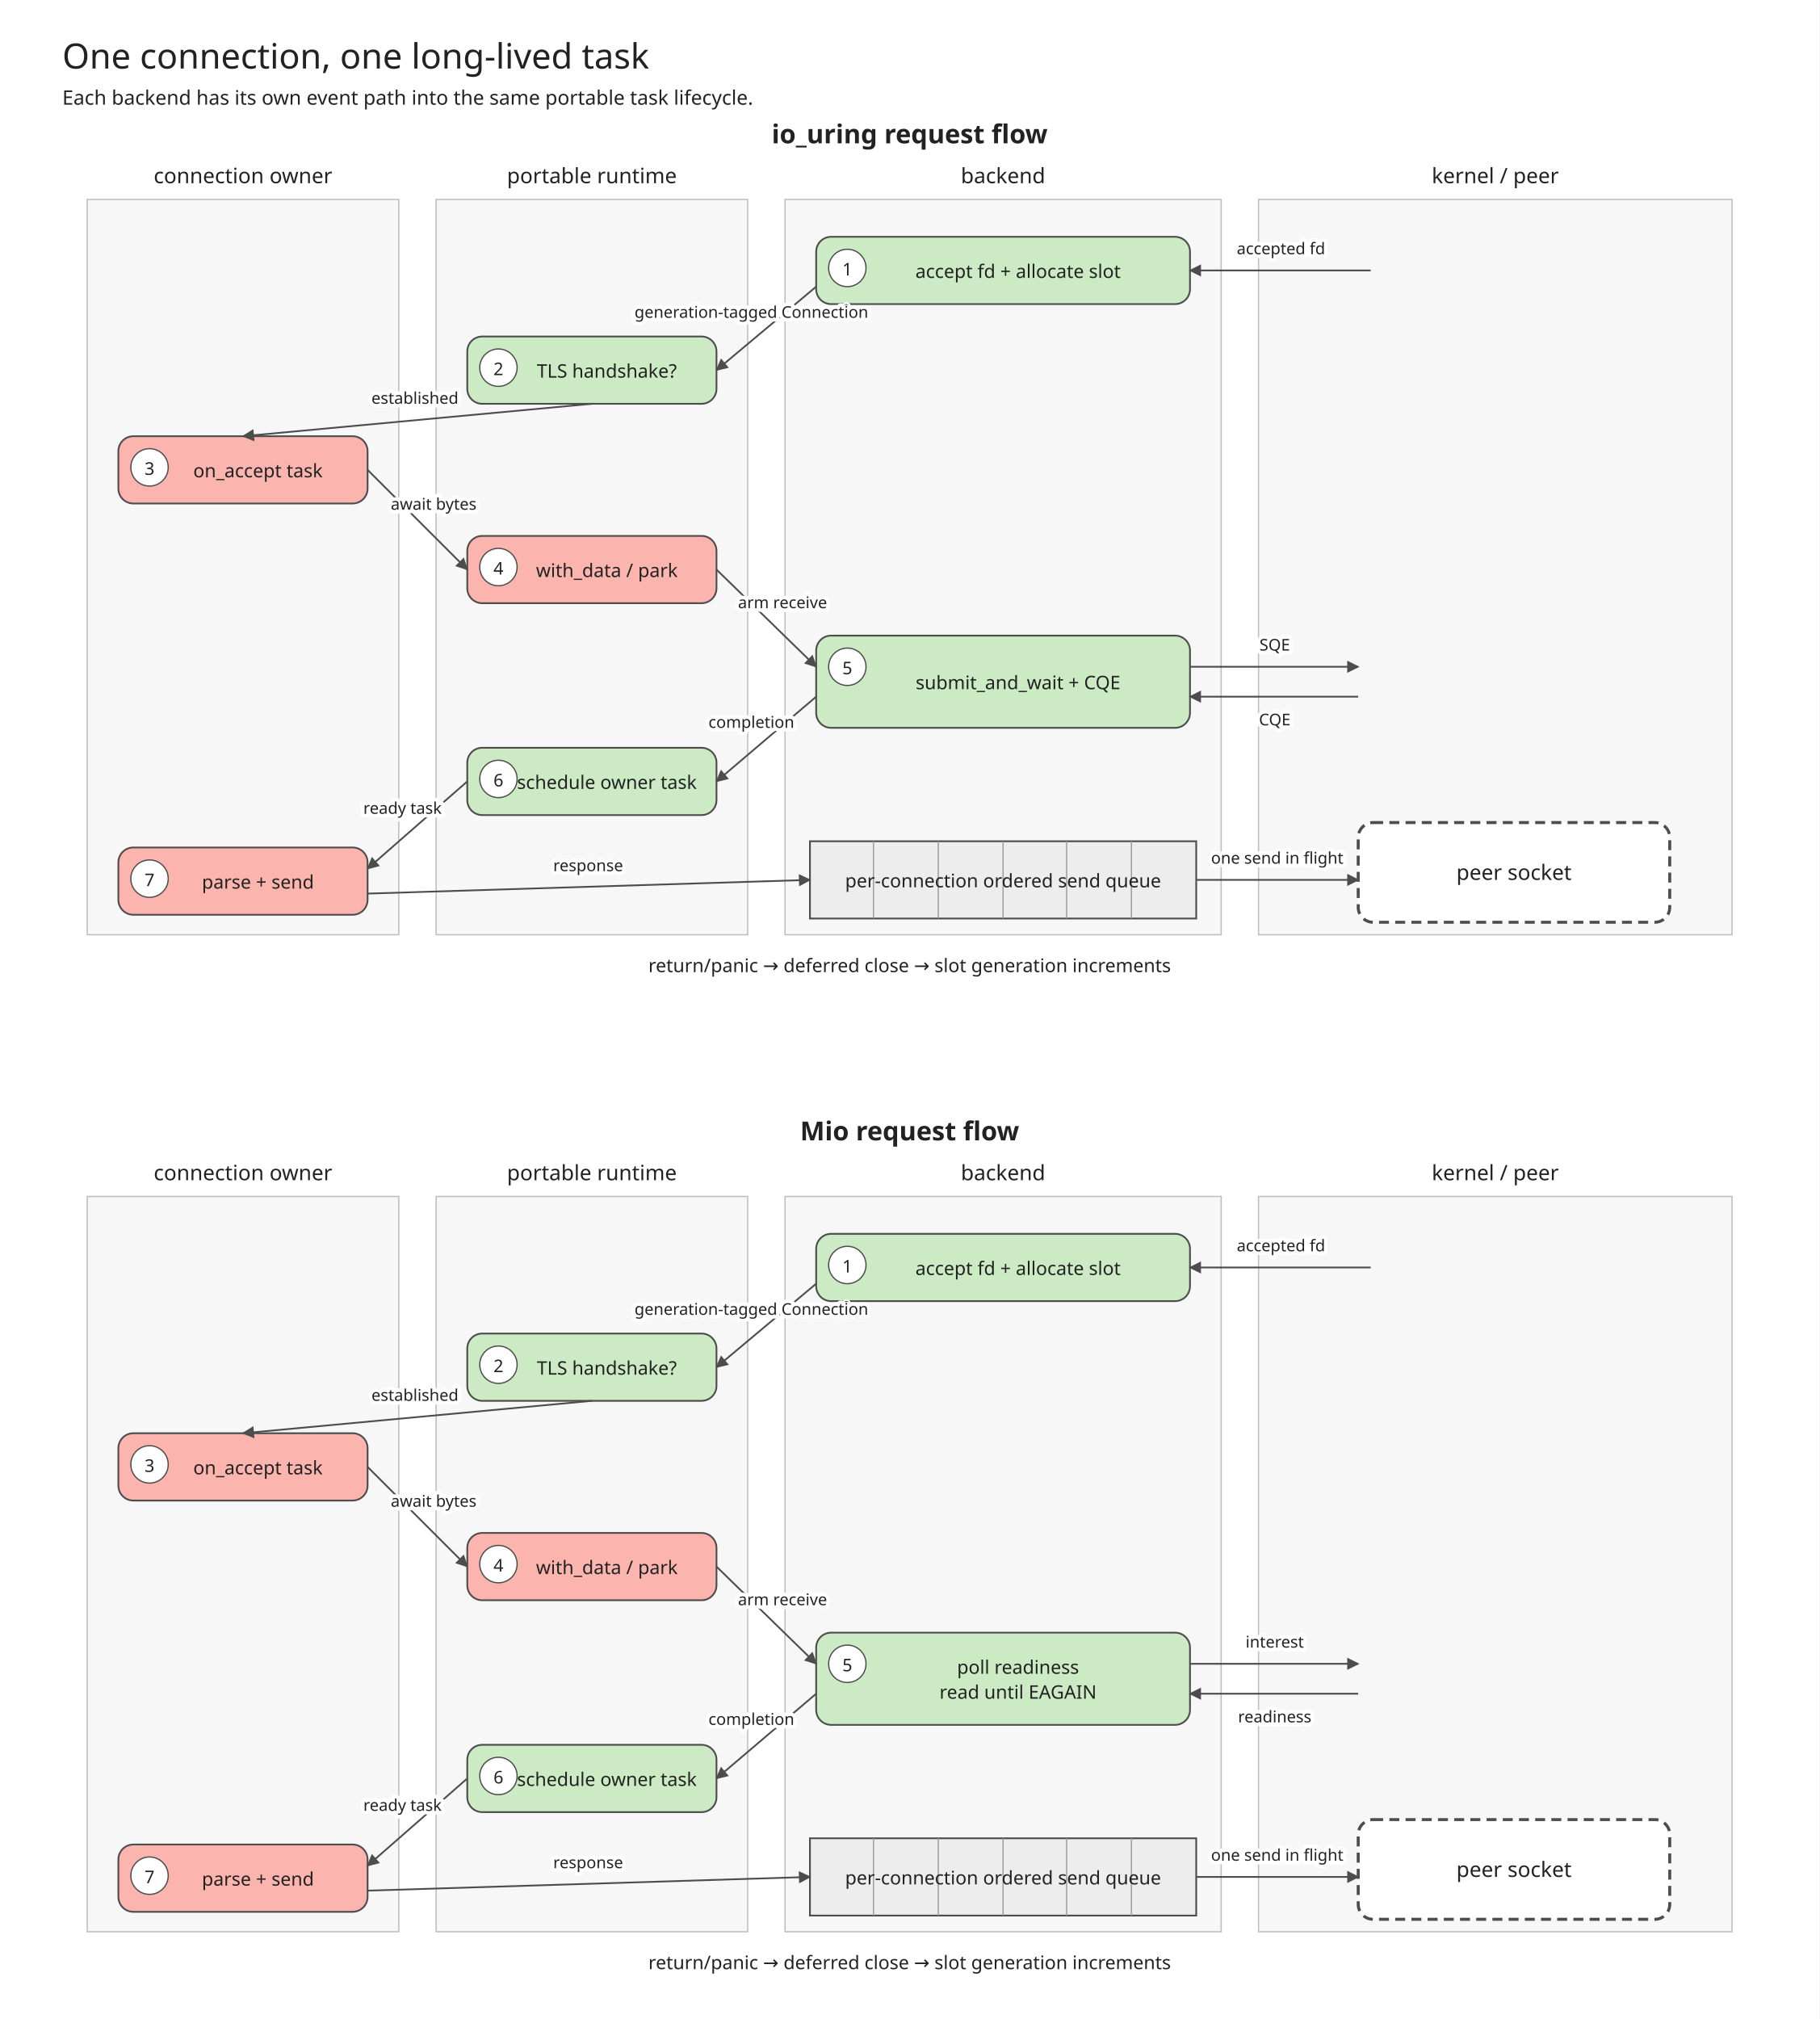
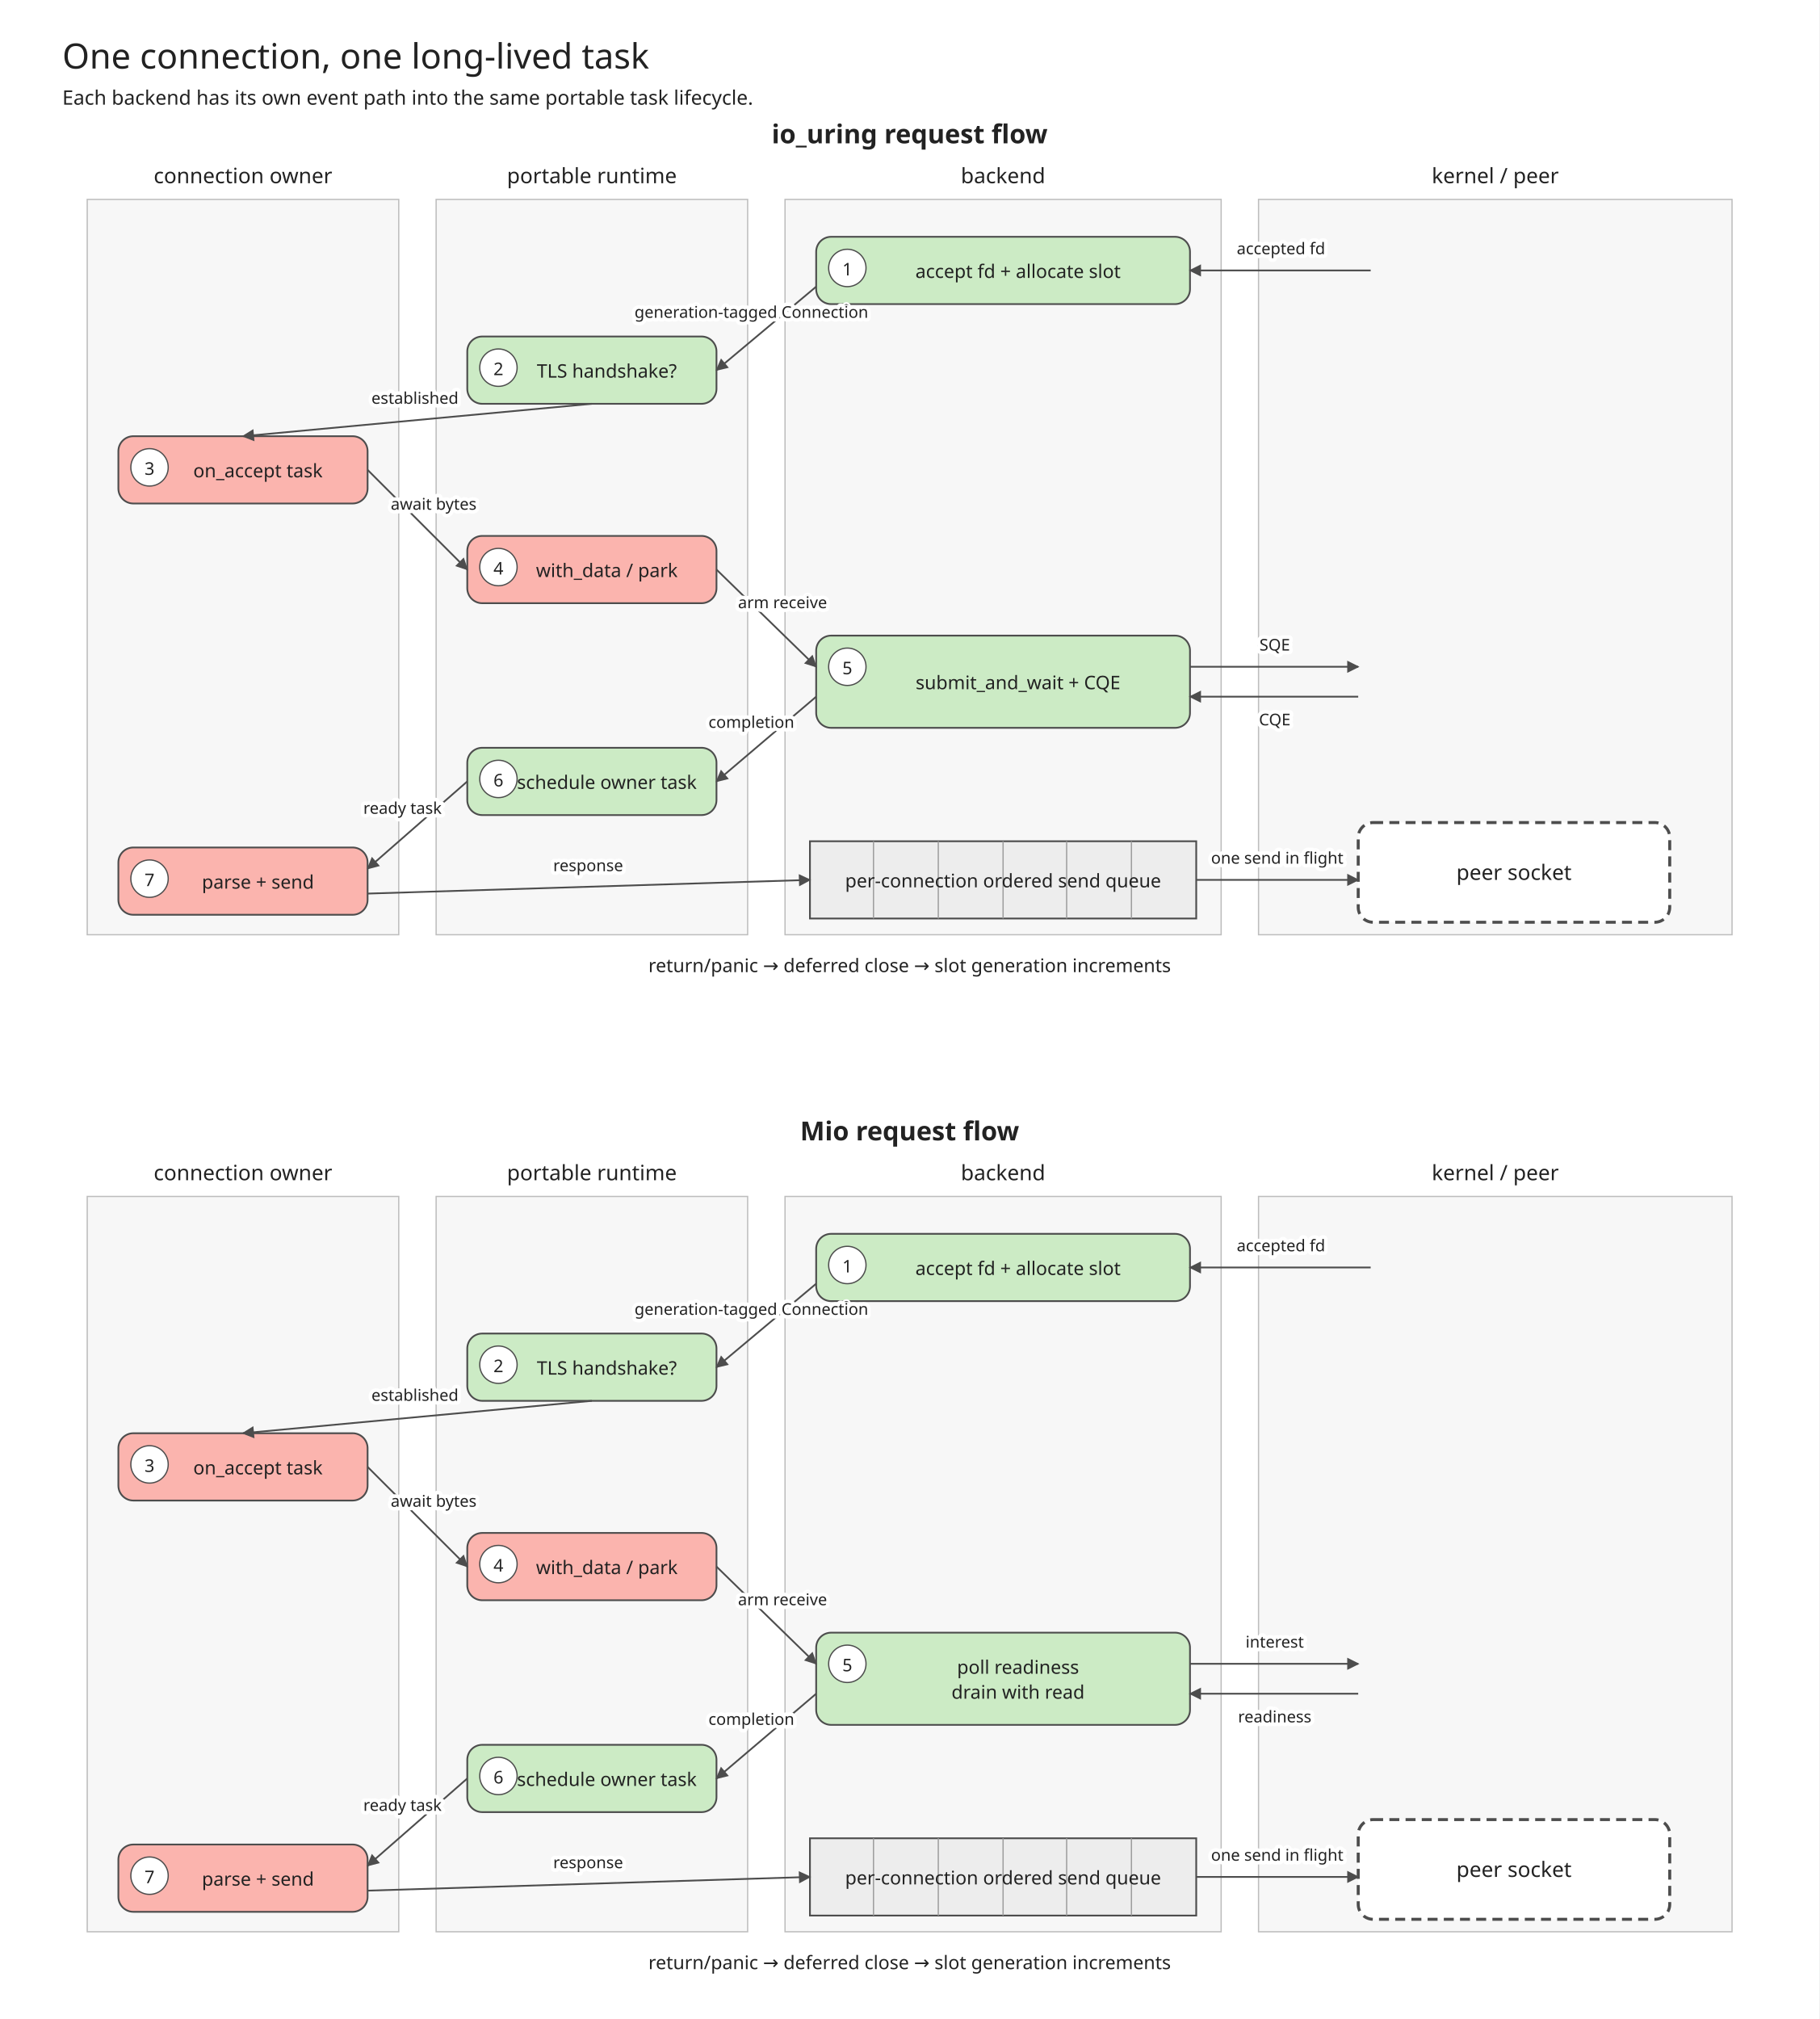
<svg xmlns="http://www.w3.org/2000/svg" width="1460" height="1620" viewBox="0 0 1460 1620" role="img" aria-labelledby="title desc">
  <defs>
    <marker id="arrow" viewBox="0 0 10 10" refX="9" refY="5" markerWidth="7" markerHeight="7" orient="auto-start-reverse">
      <path d="M 0 0 L 10 5 L 0 10 z" fill="#4D4D4D" />
    </marker>
  </defs>
  <rect width="100%" height="100%" fill="white" />
  <text x="50" y="55" font-family="sans-serif" font-size="28" fill="#222">One connection, one long-lived task</text>
  <text x="50" y="84" font-family="sans-serif" font-size="16" fill="#222">Each backend has its own event path into the same portable task lifecycle.</text>
  <text x="730" y="115" text-anchor="middle" data-role="backend-panel" font-family="sans-serif" font-size="21" font-weight="bold" fill="#222">io_uring request flow</text>
  <rect x="70" y="160" width="250" height="590" fill="#F7F7F7" stroke="#BDBDBD" />
  <text x="195" y="147" text-anchor="middle" data-role="lane-label" font-family="sans-serif" font-size="17" fill="#222">connection owner</text>
  <rect x="350" y="160" width="250" height="590" fill="#F7F7F7" stroke="#BDBDBD" />
  <text x="475" y="147" text-anchor="middle" data-role="lane-label" font-family="sans-serif" font-size="17" fill="#222">portable runtime</text>
  <rect x="630" y="160" width="350" height="590" fill="#F7F7F7" stroke="#BDBDBD" />
  <text x="805" y="147" text-anchor="middle" data-role="lane-label" font-family="sans-serif" font-size="17" fill="#222">backend</text>
  <rect x="1010" y="160" width="380" height="590" fill="#F7F7F7" stroke="#BDBDBD" />
  <text x="1200" y="147" text-anchor="middle" data-role="lane-label" font-family="sans-serif" font-size="17" fill="#222">kernel / peer</text>
  <rect x="655" y="190" width="300" height="54" rx="12" fill="#CCEBC5" stroke="#4D4D4D" stroke-width="1.4" />
  <circle cx="680" cy="215" r="15" fill="white" stroke="#4D4D4D" />
  <text x="680" y="221" text-anchor="middle" font-family="sans-serif" font-size="14" fill="#222">1</text>
  <text x="817" y="223" text-anchor="middle" font-family="sans-serif" font-size="15" fill="#222">accept fd + allocate slot</text>
  <rect x="375" y="270" width="200" height="54" rx="12" fill="#CCEBC5" stroke="#4D4D4D" stroke-width="1.4" />
  <circle cx="400" cy="295" r="15" fill="white" stroke="#4D4D4D" />
  <text x="400" y="301" text-anchor="middle" font-family="sans-serif" font-size="14" fill="#222">2</text>
  <text x="487" y="303" text-anchor="middle" font-family="sans-serif" font-size="15" fill="#222">TLS handshake?</text>
  <rect x="95" y="350" width="200" height="54" rx="12" fill="#FBB4AE" stroke="#4D4D4D" stroke-width="1.4" />
  <circle cx="120" cy="375" r="15" fill="white" stroke="#4D4D4D" />
  <text x="120" y="381" text-anchor="middle" font-family="sans-serif" font-size="14" fill="#222">3</text>
  <text x="207" y="383" text-anchor="middle" font-family="sans-serif" font-size="15" fill="#222">on_accept task</text>
  <rect x="375" y="430" width="200" height="54" rx="12" fill="#FBB4AE" stroke="#4D4D4D" stroke-width="1.4" />
  <circle cx="400" cy="455" r="15" fill="white" stroke="#4D4D4D" />
  <text x="400" y="461" text-anchor="middle" font-family="sans-serif" font-size="14" fill="#222">4</text>
  <text x="487" y="463" text-anchor="middle" font-family="sans-serif" font-size="15" fill="#222">with_data / park</text>
  <rect x="655" y="510" width="300" height="74" rx="12" fill="#CCEBC5" stroke="#4D4D4D" stroke-width="1.4" />
  <circle cx="680" cy="535" r="15" fill="white" stroke="#4D4D4D" />
  <text x="680" y="541" text-anchor="middle" font-family="sans-serif" font-size="14" fill="#222">5</text>
  <text x="817" y="553" text-anchor="middle" font-family="sans-serif" font-size="15" fill="#222">submit_and_wait + CQE</text>
  <rect x="375" y="600" width="200" height="54" rx="12" fill="#CCEBC5" stroke="#4D4D4D" stroke-width="1.4" />
  <circle cx="400" cy="625" r="15" fill="white" stroke="#4D4D4D" />
  <text x="400" y="631" text-anchor="middle" font-family="sans-serif" font-size="14" fill="#222">6</text>
  <text x="487" y="633" text-anchor="middle" font-family="sans-serif" font-size="15" fill="#222">schedule owner task</text>
  <rect x="95" y="680" width="200" height="54" rx="12" fill="#FBB4AE" stroke="#4D4D4D" stroke-width="1.4" />
  <circle cx="120" cy="705" r="15" fill="white" stroke="#4D4D4D" />
  <text x="120" y="711" text-anchor="middle" font-family="sans-serif" font-size="14" fill="#222">7</text>
  <text x="207" y="713" text-anchor="middle" font-family="sans-serif" font-size="15" fill="#222">parse + send</text>
  <line x1="1100" y1="217" x2="955" y2="217" stroke="#4D4D4D" stroke-width="1.4" marker-end="url(#arrow)" />
  <text x="1028" y="204" text-anchor="middle" data-role="arrow-label" font-family="sans-serif" font-size="13" fill="#222" stroke="white" stroke-width="6" stroke-linejoin="round" paint-order="stroke">accepted fd</text>
  <line x1="655" y1="230" x2="575" y2="297" stroke="#4D4D4D" stroke-width="1.4" marker-end="url(#arrow)" />
  <text x="603" y="255" text-anchor="middle" data-role="arrow-label" font-family="sans-serif" font-size="13" fill="#222" stroke="white" stroke-width="6" stroke-linejoin="round" paint-order="stroke">generation-tagged Connection</text>
  <line x1="475" y1="324" x2="195" y2="350" stroke="#4D4D4D" stroke-width="1.4" marker-end="url(#arrow)" />
  <text x="333" y="324" text-anchor="middle" data-role="arrow-label" font-family="sans-serif" font-size="13" fill="#222" stroke="white" stroke-width="6" stroke-linejoin="round" paint-order="stroke">established</text>
  <line x1="295" y1="377" x2="375" y2="457" stroke="#4D4D4D" stroke-width="1.4" marker-end="url(#arrow)" />
  <text x="348" y="409" text-anchor="middle" data-role="arrow-label" font-family="sans-serif" font-size="13" fill="#222" stroke="white" stroke-width="6" stroke-linejoin="round" paint-order="stroke">await bytes</text>
  <line x1="575" y1="457" x2="655" y2="535" stroke="#4D4D4D" stroke-width="1.4" marker-end="url(#arrow)" />
  <text x="628" y="488" text-anchor="middle" data-role="arrow-label" font-family="sans-serif" font-size="13" fill="#222" stroke="white" stroke-width="6" stroke-linejoin="round" paint-order="stroke">arm receive</text>
  <line x1="955" y1="535" x2="1090" y2="535" stroke="#4D4D4D" stroke-width="1.4" marker-end="url(#arrow)" />
  <text x="1023" y="522" text-anchor="middle" data-role="arrow-label" font-family="sans-serif" font-size="13" fill="#222" stroke="white" stroke-width="6" stroke-linejoin="round" paint-order="stroke">SQE</text>
  <line x1="1090" y1="559" x2="955" y2="559" stroke="#4D4D4D" stroke-width="1.4" marker-end="url(#arrow)" />
  <text x="1023" y="582" text-anchor="middle" data-role="arrow-label" font-family="sans-serif" font-size="13" fill="#222" stroke="white" stroke-width="6" stroke-linejoin="round" paint-order="stroke">CQE</text>
  <line x1="655" y1="559" x2="575" y2="627" stroke="#4D4D4D" stroke-width="1.4" marker-end="url(#arrow)" />
  <text x="603" y="584" text-anchor="middle" data-role="arrow-label" font-family="sans-serif" font-size="13" fill="#222" stroke="white" stroke-width="6" stroke-linejoin="round" paint-order="stroke">completion</text>
  <line x1="375" y1="627" x2="295" y2="697" stroke="#4D4D4D" stroke-width="1.4" marker-end="url(#arrow)" />
  <text x="323" y="653" text-anchor="middle" data-role="arrow-label" font-family="sans-serif" font-size="13" fill="#222" stroke="white" stroke-width="6" stroke-linejoin="round" paint-order="stroke">ready task</text>
  <rect x="650" y="675" width="310" height="62" fill="#EDEDED" stroke="#4D4D4D" stroke-width="1.4" />
  <line x1="701" y1="675" x2="701" y2="737" stroke="#9E9E9E" />
  <line x1="753" y1="675" x2="753" y2="737" stroke="#9E9E9E" />
  <line x1="805" y1="675" x2="805" y2="737" stroke="#9E9E9E" />
  <line x1="856" y1="675" x2="856" y2="737" stroke="#9E9E9E" />
  <line x1="908" y1="675" x2="908" y2="737" stroke="#9E9E9E" />
  <text x="805" y="712" text-anchor="middle" font-family="sans-serif" font-size="15" fill="#222">per-connection ordered send queue</text>
  <line x1="295" y1="717" x2="650" y2="706" stroke="#4D4D4D" stroke-width="1.4" marker-end="url(#arrow)" />
  <text x="472" y="699" text-anchor="middle" data-role="arrow-label" font-family="sans-serif" font-size="13" fill="#222" stroke="white" stroke-width="6" stroke-linejoin="round" paint-order="stroke">response</text>
  <line x1="960" y1="706" x2="1090" y2="706" stroke="#4D4D4D" stroke-width="1.4" marker-end="url(#arrow)" />
  <text x="1025" y="693" text-anchor="middle" data-role="arrow-label" font-family="sans-serif" font-size="13" fill="#222" stroke="white" stroke-width="6" stroke-linejoin="round" paint-order="stroke">one send in flight</text>
  <rect x="1090" y="660" width="250" height="80" rx="12" fill="white" stroke="#4D4D4D" stroke-width="2.4" stroke-dasharray="8 5" />
  <text x="1215" y="706" text-anchor="middle" font-family="sans-serif" font-size="17" fill="#222">peer socket</text>
  <text x="730" y="780" text-anchor="middle" font-family="sans-serif" font-size="15" fill="#222">return/panic → deferred close → slot generation increments</text>
  <text x="730" y="915" text-anchor="middle" data-role="backend-panel" font-family="sans-serif" font-size="21" font-weight="bold" fill="#222">Mio request flow</text>
  <rect x="70" y="960" width="250" height="590" fill="#F7F7F7" stroke="#BDBDBD" />
  <text x="195" y="947" text-anchor="middle" data-role="lane-label" font-family="sans-serif" font-size="17" fill="#222">connection owner</text>
  <rect x="350" y="960" width="250" height="590" fill="#F7F7F7" stroke="#BDBDBD" />
  <text x="475" y="947" text-anchor="middle" data-role="lane-label" font-family="sans-serif" font-size="17" fill="#222">portable runtime</text>
  <rect x="630" y="960" width="350" height="590" fill="#F7F7F7" stroke="#BDBDBD" />
  <text x="805" y="947" text-anchor="middle" data-role="lane-label" font-family="sans-serif" font-size="17" fill="#222">backend</text>
  <rect x="1010" y="960" width="380" height="590" fill="#F7F7F7" stroke="#BDBDBD" />
  <text x="1200" y="947" text-anchor="middle" data-role="lane-label" font-family="sans-serif" font-size="17" fill="#222">kernel / peer</text>
  <rect x="655" y="990" width="300" height="54" rx="12" fill="#CCEBC5" stroke="#4D4D4D" stroke-width="1.4" />
  <circle cx="680" cy="1015" r="15" fill="white" stroke="#4D4D4D" />
  <text x="680" y="1021" text-anchor="middle" font-family="sans-serif" font-size="14" fill="#222">1</text>
  <text x="817" y="1023" text-anchor="middle" font-family="sans-serif" font-size="15" fill="#222">accept fd + allocate slot</text>
  <rect x="375" y="1070" width="200" height="54" rx="12" fill="#CCEBC5" stroke="#4D4D4D" stroke-width="1.4" />
  <circle cx="400" cy="1095" r="15" fill="white" stroke="#4D4D4D" />
  <text x="400" y="1101" text-anchor="middle" font-family="sans-serif" font-size="14" fill="#222">2</text>
  <text x="487" y="1103" text-anchor="middle" font-family="sans-serif" font-size="15" fill="#222">TLS handshake?</text>
  <rect x="95" y="1150" width="200" height="54" rx="12" fill="#FBB4AE" stroke="#4D4D4D" stroke-width="1.4" />
  <circle cx="120" cy="1175" r="15" fill="white" stroke="#4D4D4D" />
  <text x="120" y="1181" text-anchor="middle" font-family="sans-serif" font-size="14" fill="#222">3</text>
  <text x="207" y="1183" text-anchor="middle" font-family="sans-serif" font-size="15" fill="#222">on_accept task</text>
  <rect x="375" y="1230" width="200" height="54" rx="12" fill="#FBB4AE" stroke="#4D4D4D" stroke-width="1.4" />
  <circle cx="400" cy="1255" r="15" fill="white" stroke="#4D4D4D" />
  <text x="400" y="1261" text-anchor="middle" font-family="sans-serif" font-size="14" fill="#222">4</text>
  <text x="487" y="1263" text-anchor="middle" font-family="sans-serif" font-size="15" fill="#222">with_data / park</text>
  <rect x="655" y="1310" width="300" height="74" rx="12" fill="#CCEBC5" stroke="#4D4D4D" stroke-width="1.4" />
  <circle cx="680" cy="1335" r="15" fill="white" stroke="#4D4D4D" />
  <text x="680" y="1341" text-anchor="middle" font-family="sans-serif" font-size="14" fill="#222">5</text>
  <text x="817" y="1343" text-anchor="middle" font-family="sans-serif" font-size="15" fill="#222">poll readiness</text>
-   <text x="817" y="1363" text-anchor="middle" font-family="sans-serif" font-size="15" fill="#222">read until EAGAIN</text>
+   <text x="817" y="1363" text-anchor="middle" font-family="sans-serif" font-size="15" fill="#222">drain with read</text>
  <rect x="375" y="1400" width="200" height="54" rx="12" fill="#CCEBC5" stroke="#4D4D4D" stroke-width="1.4" />
  <circle cx="400" cy="1425" r="15" fill="white" stroke="#4D4D4D" />
  <text x="400" y="1431" text-anchor="middle" font-family="sans-serif" font-size="14" fill="#222">6</text>
  <text x="487" y="1433" text-anchor="middle" font-family="sans-serif" font-size="15" fill="#222">schedule owner task</text>
  <rect x="95" y="1480" width="200" height="54" rx="12" fill="#FBB4AE" stroke="#4D4D4D" stroke-width="1.4" />
  <circle cx="120" cy="1505" r="15" fill="white" stroke="#4D4D4D" />
  <text x="120" y="1511" text-anchor="middle" font-family="sans-serif" font-size="14" fill="#222">7</text>
  <text x="207" y="1513" text-anchor="middle" font-family="sans-serif" font-size="15" fill="#222">parse + send</text>
  <line x1="1100" y1="1017" x2="955" y2="1017" stroke="#4D4D4D" stroke-width="1.4" marker-end="url(#arrow)" />
  <text x="1028" y="1004" text-anchor="middle" data-role="arrow-label" font-family="sans-serif" font-size="13" fill="#222" stroke="white" stroke-width="6" stroke-linejoin="round" paint-order="stroke">accepted fd</text>
  <line x1="655" y1="1030" x2="575" y2="1097" stroke="#4D4D4D" stroke-width="1.4" marker-end="url(#arrow)" />
  <text x="603" y="1055" text-anchor="middle" data-role="arrow-label" font-family="sans-serif" font-size="13" fill="#222" stroke="white" stroke-width="6" stroke-linejoin="round" paint-order="stroke">generation-tagged Connection</text>
  <line x1="475" y1="1124" x2="195" y2="1150" stroke="#4D4D4D" stroke-width="1.4" marker-end="url(#arrow)" />
  <text x="333" y="1124" text-anchor="middle" data-role="arrow-label" font-family="sans-serif" font-size="13" fill="#222" stroke="white" stroke-width="6" stroke-linejoin="round" paint-order="stroke">established</text>
  <line x1="295" y1="1177" x2="375" y2="1257" stroke="#4D4D4D" stroke-width="1.4" marker-end="url(#arrow)" />
  <text x="348" y="1209" text-anchor="middle" data-role="arrow-label" font-family="sans-serif" font-size="13" fill="#222" stroke="white" stroke-width="6" stroke-linejoin="round" paint-order="stroke">await bytes</text>
  <line x1="575" y1="1257" x2="655" y2="1335" stroke="#4D4D4D" stroke-width="1.4" marker-end="url(#arrow)" />
  <text x="628" y="1288" text-anchor="middle" data-role="arrow-label" font-family="sans-serif" font-size="13" fill="#222" stroke="white" stroke-width="6" stroke-linejoin="round" paint-order="stroke">arm receive</text>
  <line x1="955" y1="1335" x2="1090" y2="1335" stroke="#4D4D4D" stroke-width="1.4" marker-end="url(#arrow)" />
  <text x="1023" y="1322" text-anchor="middle" data-role="arrow-label" font-family="sans-serif" font-size="13" fill="#222" stroke="white" stroke-width="6" stroke-linejoin="round" paint-order="stroke">interest</text>
  <line x1="1090" y1="1359" x2="955" y2="1359" stroke="#4D4D4D" stroke-width="1.4" marker-end="url(#arrow)" />
  <text x="1023" y="1382" text-anchor="middle" data-role="arrow-label" font-family="sans-serif" font-size="13" fill="#222" stroke="white" stroke-width="6" stroke-linejoin="round" paint-order="stroke">readiness</text>
  <line x1="655" y1="1359" x2="575" y2="1427" stroke="#4D4D4D" stroke-width="1.4" marker-end="url(#arrow)" />
  <text x="603" y="1384" text-anchor="middle" data-role="arrow-label" font-family="sans-serif" font-size="13" fill="#222" stroke="white" stroke-width="6" stroke-linejoin="round" paint-order="stroke">completion</text>
  <line x1="375" y1="1427" x2="295" y2="1497" stroke="#4D4D4D" stroke-width="1.4" marker-end="url(#arrow)" />
  <text x="323" y="1453" text-anchor="middle" data-role="arrow-label" font-family="sans-serif" font-size="13" fill="#222" stroke="white" stroke-width="6" stroke-linejoin="round" paint-order="stroke">ready task</text>
  <rect x="650" y="1475" width="310" height="62" fill="#EDEDED" stroke="#4D4D4D" stroke-width="1.4" />
  <line x1="701" y1="1475" x2="701" y2="1537" stroke="#9E9E9E" />
  <line x1="753" y1="1475" x2="753" y2="1537" stroke="#9E9E9E" />
  <line x1="805" y1="1475" x2="805" y2="1537" stroke="#9E9E9E" />
  <line x1="856" y1="1475" x2="856" y2="1537" stroke="#9E9E9E" />
  <line x1="908" y1="1475" x2="908" y2="1537" stroke="#9E9E9E" />
  <text x="805" y="1512" text-anchor="middle" font-family="sans-serif" font-size="15" fill="#222">per-connection ordered send queue</text>
  <line x1="295" y1="1517" x2="650" y2="1506" stroke="#4D4D4D" stroke-width="1.4" marker-end="url(#arrow)" />
  <text x="472" y="1499" text-anchor="middle" data-role="arrow-label" font-family="sans-serif" font-size="13" fill="#222" stroke="white" stroke-width="6" stroke-linejoin="round" paint-order="stroke">response</text>
  <line x1="960" y1="1506" x2="1090" y2="1506" stroke="#4D4D4D" stroke-width="1.4" marker-end="url(#arrow)" />
  <text x="1025" y="1493" text-anchor="middle" data-role="arrow-label" font-family="sans-serif" font-size="13" fill="#222" stroke="white" stroke-width="6" stroke-linejoin="round" paint-order="stroke">one send in flight</text>
  <rect x="1090" y="1460" width="250" height="80" rx="12" fill="white" stroke="#4D4D4D" stroke-width="2.4" stroke-dasharray="8 5" />
  <text x="1215" y="1506" text-anchor="middle" font-family="sans-serif" font-size="17" fill="#222">peer socket</text>
  <text x="730" y="1580" text-anchor="middle" font-family="sans-serif" font-size="15" fill="#222">return/panic → deferred close → slot generation increments</text>
</svg>
